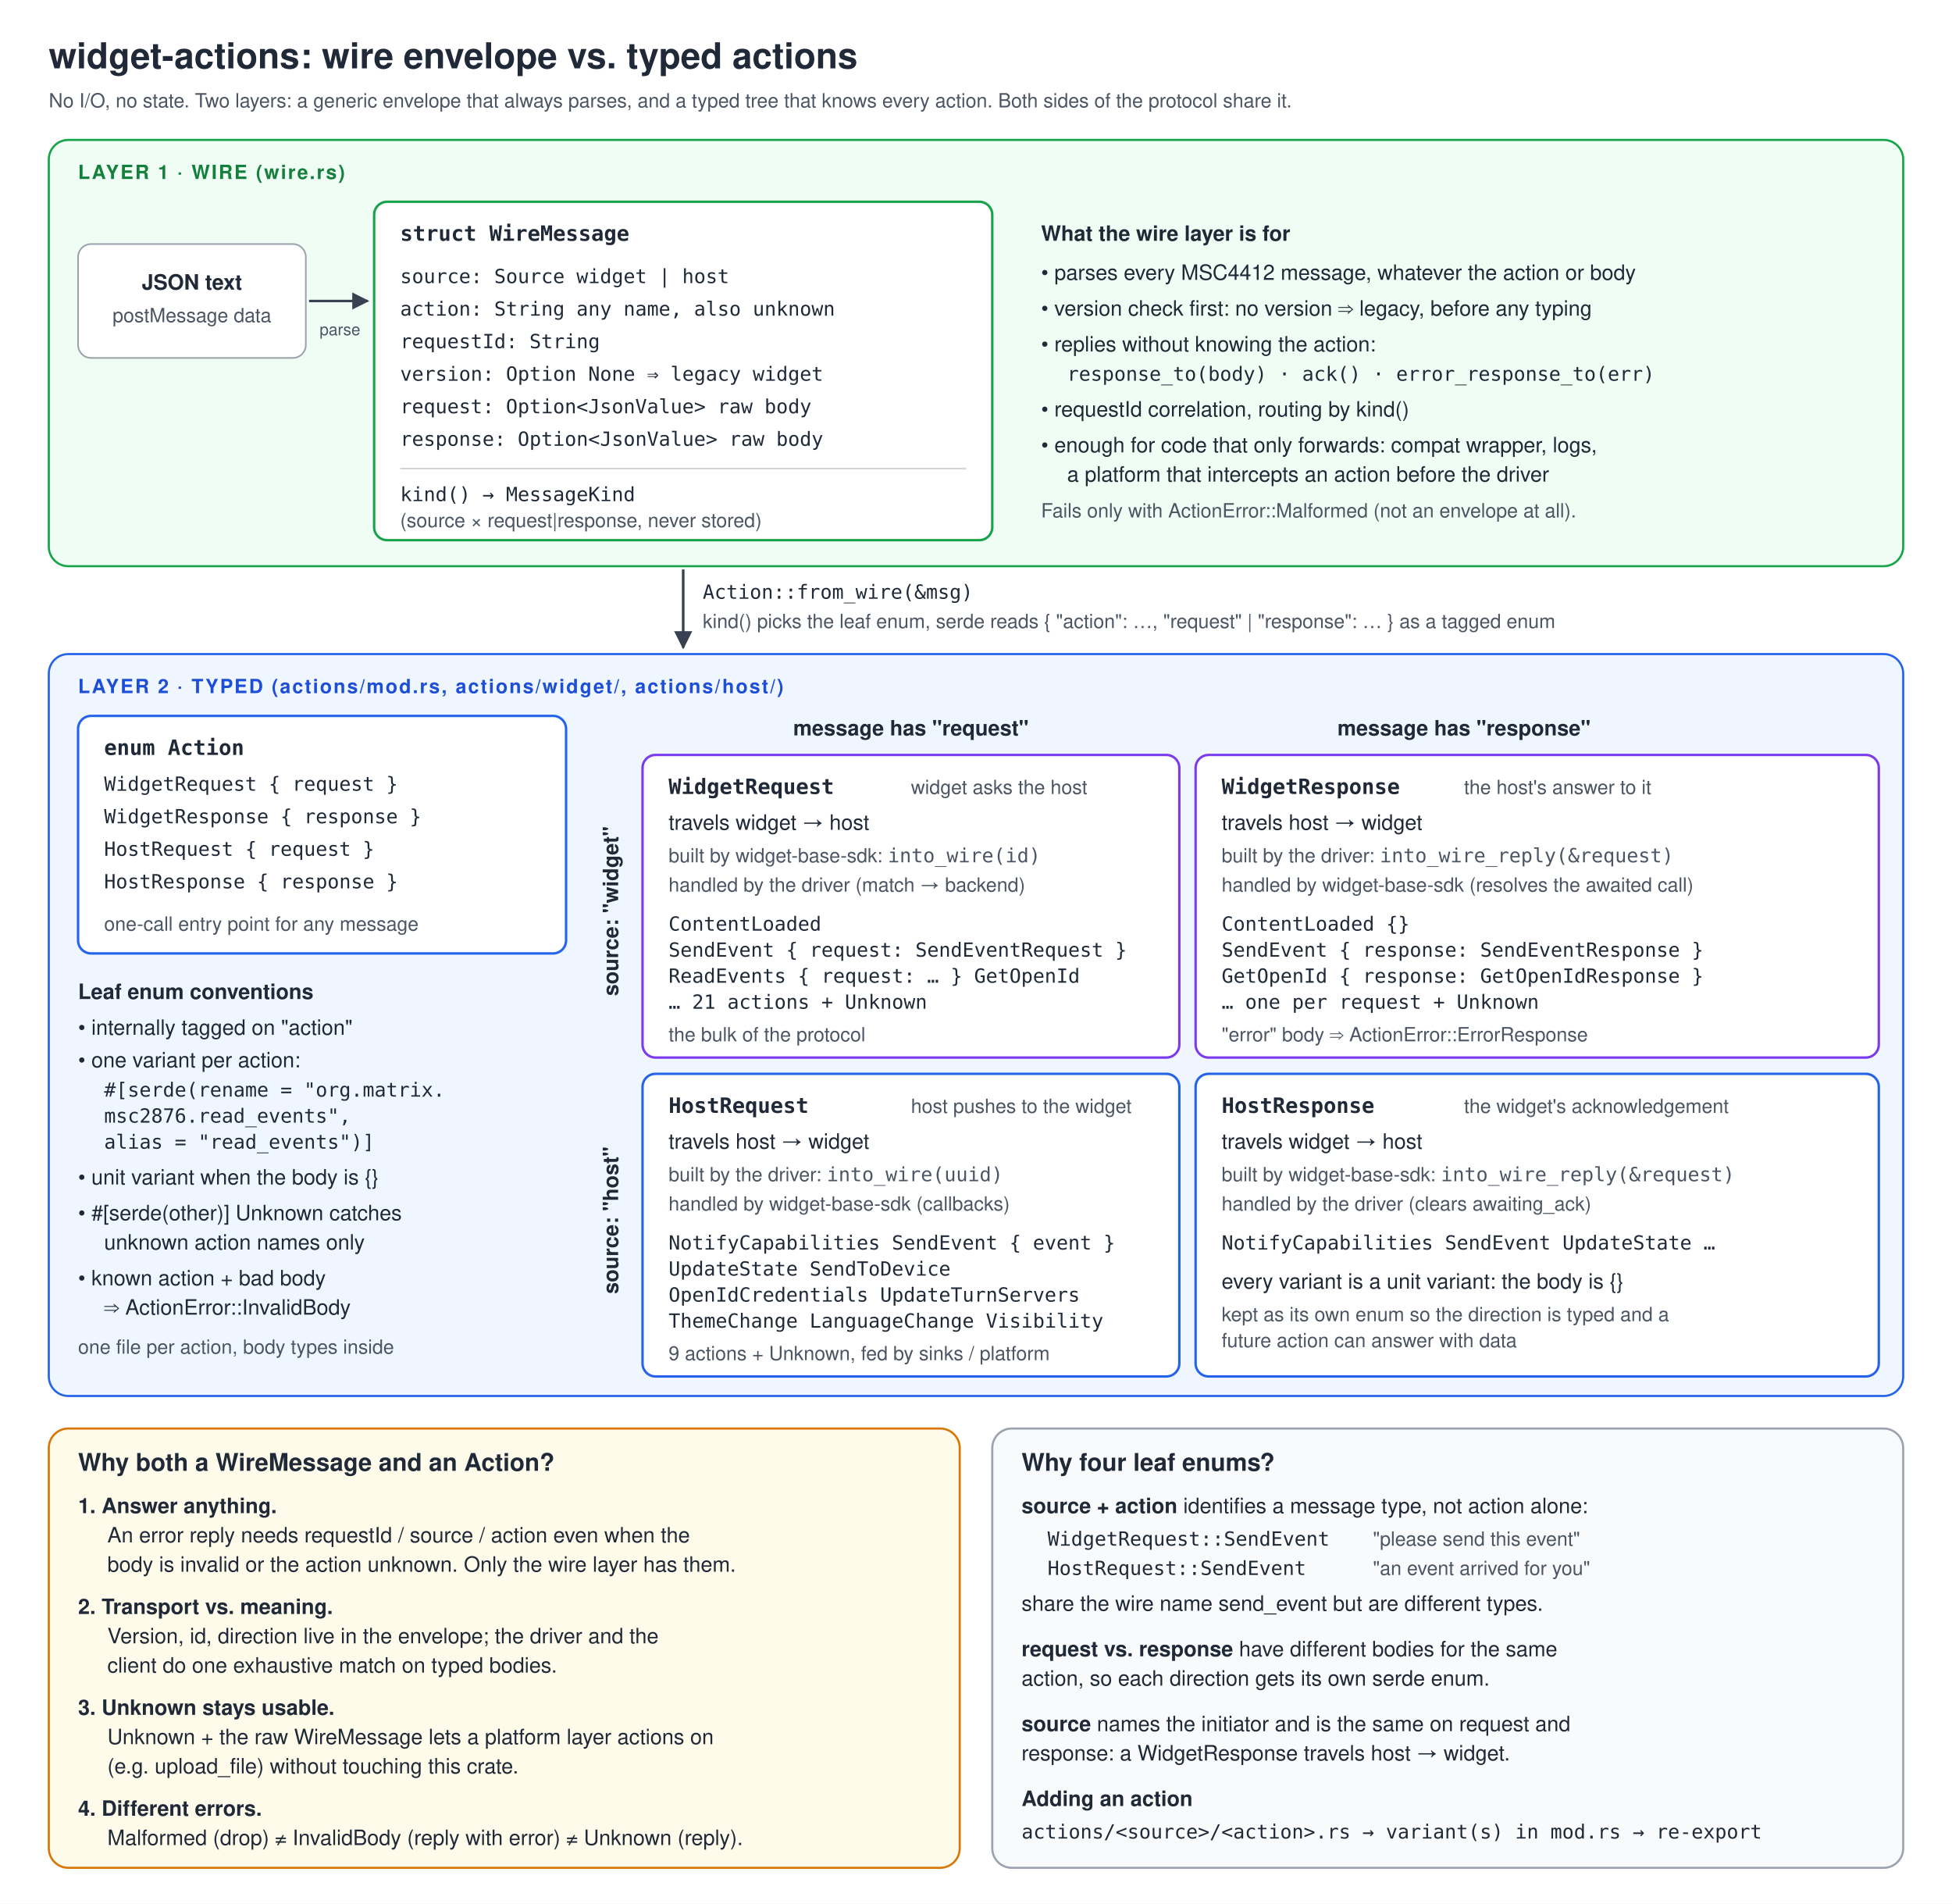
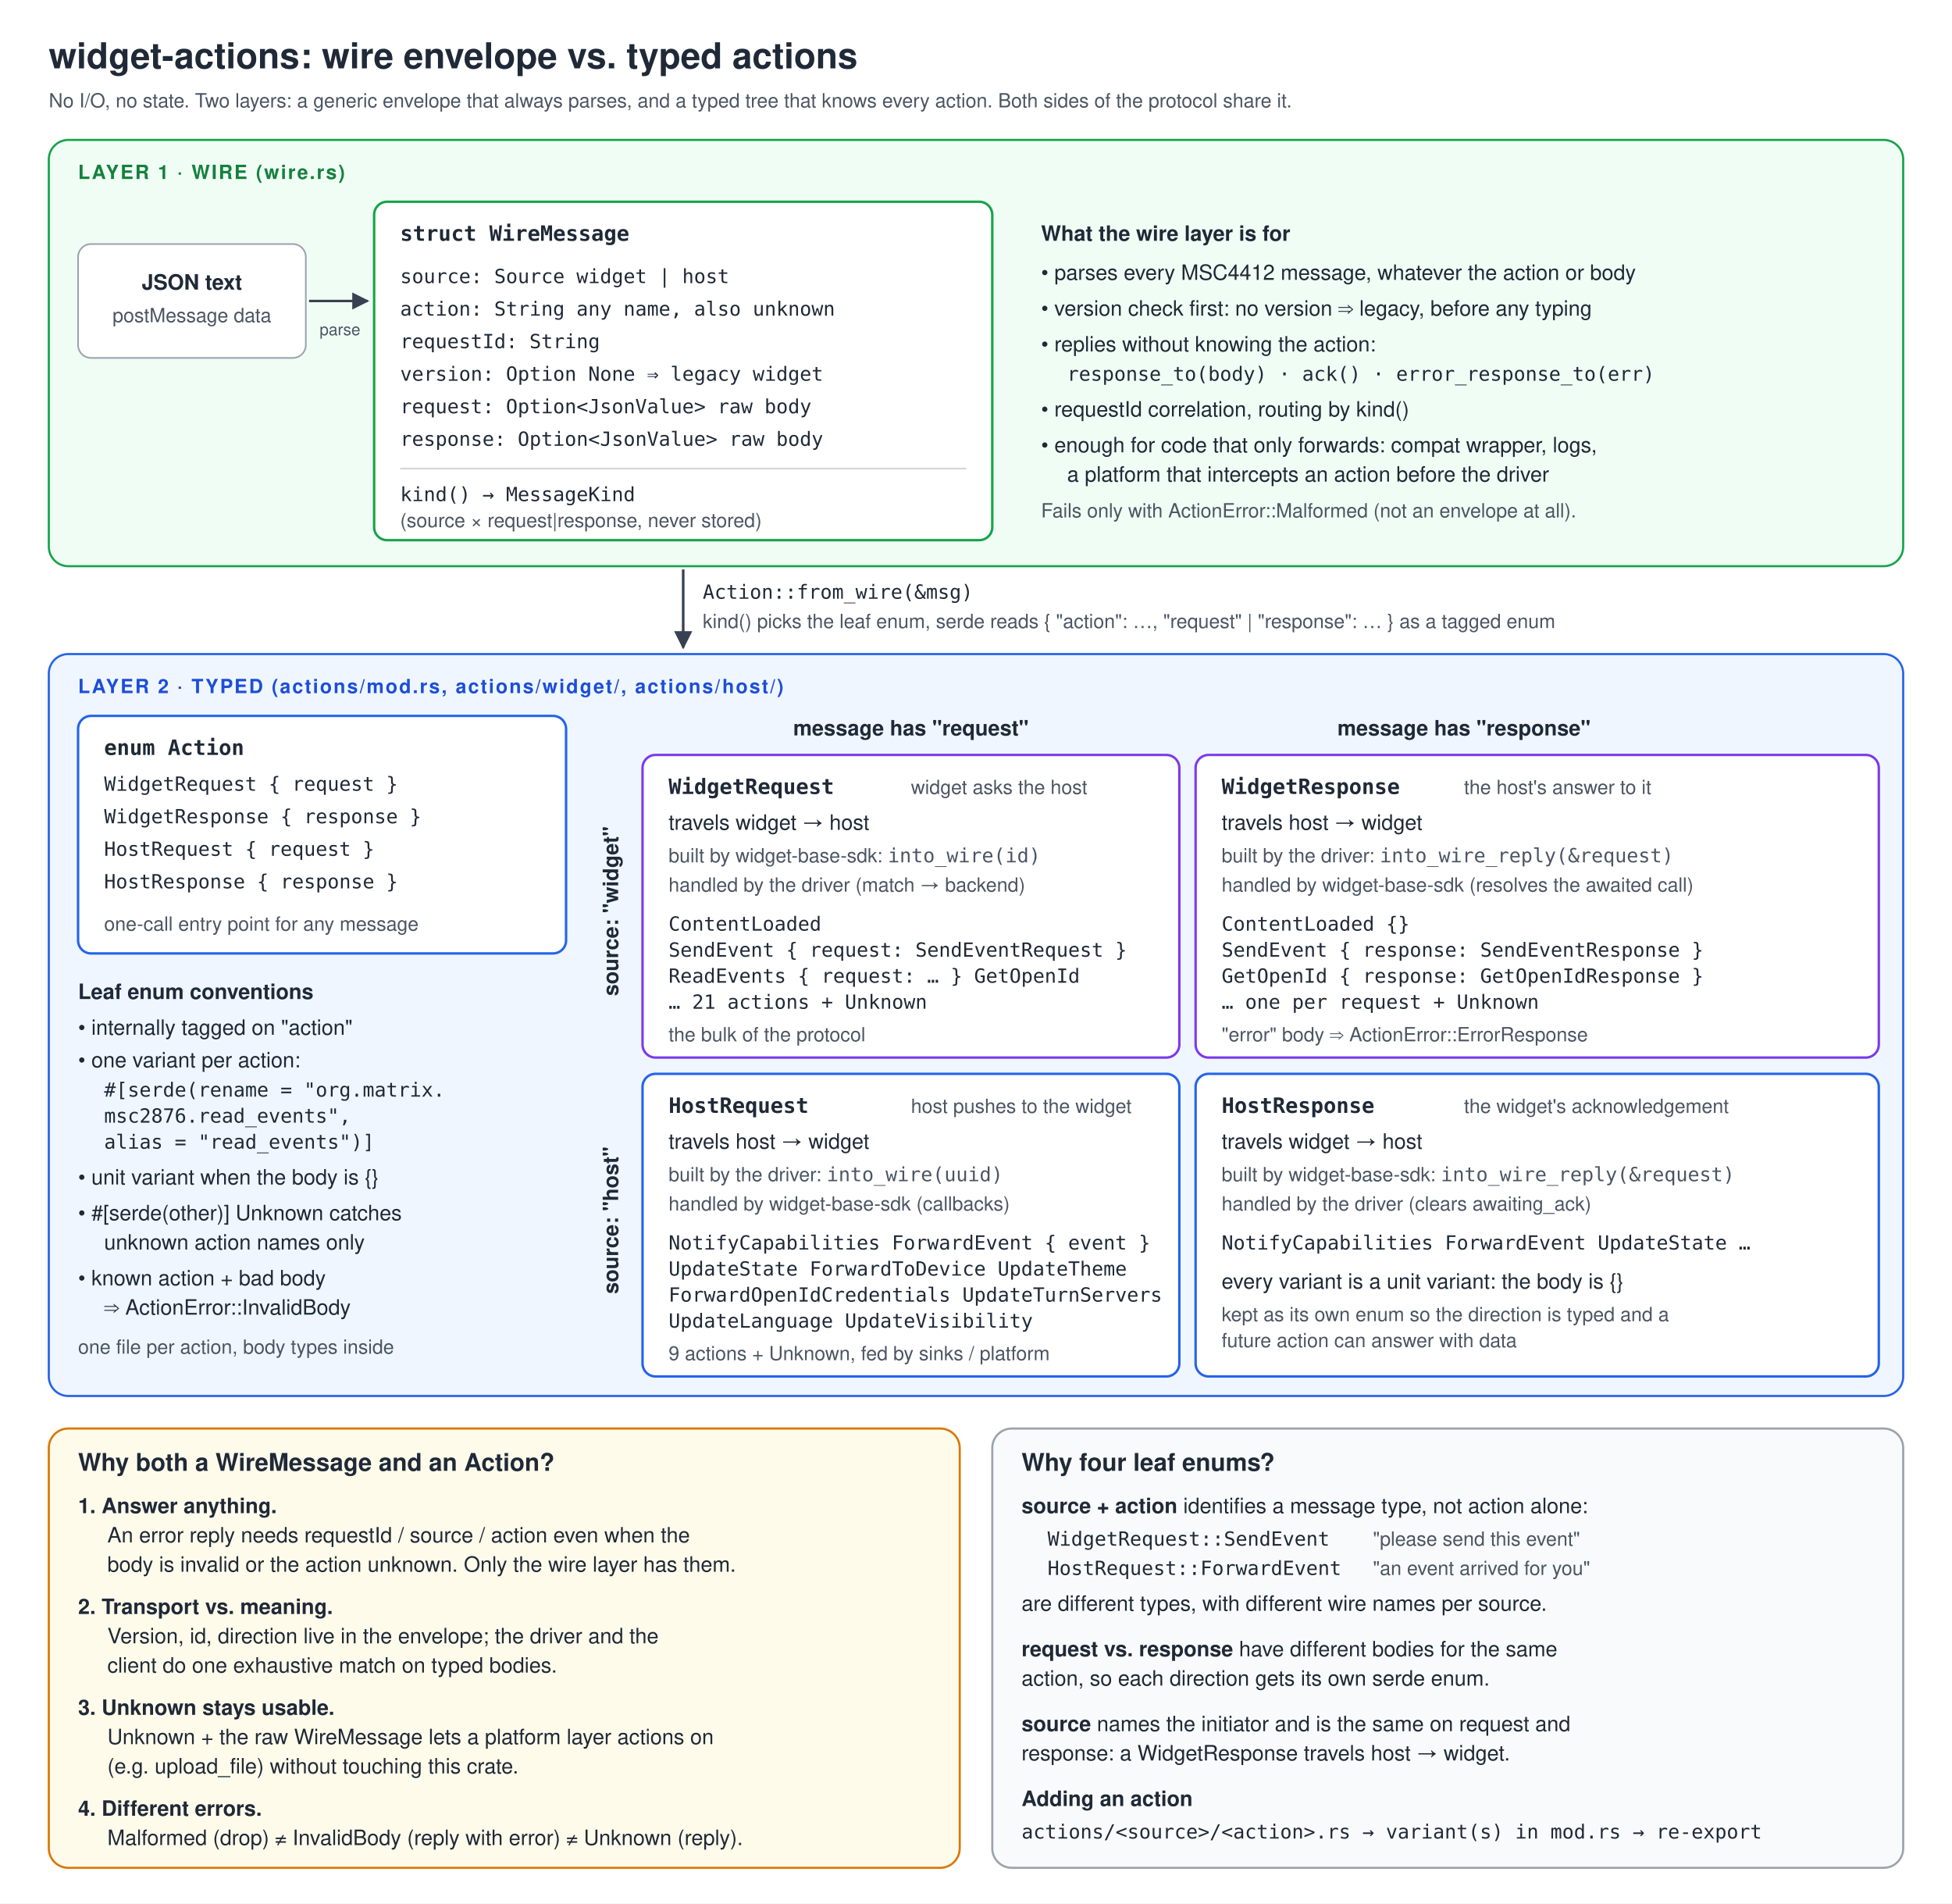
<svg xmlns="http://www.w3.org/2000/svg" viewBox="0 0 1200 1170" width="1200" height="1170" font-family="-apple-system, 'Segoe UI', Helvetica, Arial, sans-serif">
  <style>
    text { fill: #1f2937; white-space: pre; }
    .h1 { font-size: 22px; font-weight: 700; }
    .h2 { font-size: 15px; font-weight: 700; }
    .b { font-size: 13px; }
    .bb { font-size: 13px; font-weight: 700; }
    .s { font-size: 12px; fill: #4b5563; }
    .m { font-family: ui-monospace, SFMono-Regular, Menlo, monospace; font-size: 12px; }
    .mb { font-family: ui-monospace, SFMono-Regular, Menlo, monospace; font-size: 13px; font-weight: 700; }
    .badge { font-size: 11px; font-weight: 700; fill: #ffffff; }
    .layer { font-size: 12px; font-weight: 700; letter-spacing: 1px; }
  </style>
  <defs>
    <marker id="arr" viewBox="0 0 10 10" refX="9" refY="5" markerWidth="7" markerHeight="7" orient="auto">
      <path d="M0,0 L10,5 L0,10 z" fill="#374151" />
    </marker>
  </defs>
  <rect width="1200" height="1170" fill="#ffffff" />
  <text x="30" y="42" class="h1">widget-actions: wire envelope vs. typed actions</text>
  <text x="30" y="66" class="s">No I/O, no state. Two layers: a generic envelope that always parses, and a typed tree that knows every action. Both sides of the protocol share it.</text>
  <rect x="30" y="86" width="1140" height="262" rx="12" fill="#f0fdf4" stroke="#16a34a" stroke-width="1.3" />
  <text x="48" y="110" class="layer" style="fill:#15803d">LAYER 1 · WIRE   (wire.rs)</text>
  <rect x="48" y="150" width="140" height="70" rx="8" fill="#ffffff" stroke="#9ca3af" />
  <text x="118" y="178" class="bb" text-anchor="middle">JSON text</text>
  <text x="118" y="198" class="s" text-anchor="middle">postMessage data</text>
  <line x1="190" y1="185" x2="226" y2="185" stroke="#374151" stroke-width="1.5" marker-end="url(#arr)" />
  <text x="209" y="206" class="s" text-anchor="middle" style="font-size:10px">parse</text>
  <rect x="230" y="124" width="380" height="208" rx="8" fill="#ffffff" stroke="#16a34a" stroke-width="1.5" />
  <text x="246" y="148" class="mb">struct WireMessage</text>
  <text x="246" y="174" class="m">source:    Source       widget | host</text>
  <text x="246" y="194" class="m">action:    String       any name, also unknown</text>
  <text x="246" y="214" class="m">requestId: String</text>
  <text x="246" y="234" class="m">version:   Option       None ⇒ legacy widget</text>
  <text x="246" y="254" class="m">request:   Option&lt;JsonValue&gt;   raw body</text>
  <text x="246" y="274" class="m">response:  Option&lt;JsonValue&gt;   raw body</text>
  <line x1="246" y1="288" x2="594" y2="288" stroke="#d1d5db" />
  <text x="246" y="308" class="m">kind() → MessageKind</text>
  <text x="246" y="324" class="s">(source × request|response, never stored)</text>
  <text x="640" y="148" class="bb">What the wire layer is for</text>
  <text x="640" y="172" class="b">• parses every MSC4412 message, whatever the action or body</text>
  <text x="640" y="194" class="b">• version check first: no version ⇒ legacy, before any typing</text>
  <text x="640" y="216" class="b">• replies without knowing the action:</text>
  <text x="656" y="234" class="m">response_to(body) · ack() · error_response_to(err)</text>
  <text x="640" y="256" class="b">• requestId correlation, routing by kind()</text>
  <text x="640" y="278" class="b">• enough for code that only forwards: compat wrapper, logs,</text>
  <text x="656" y="296" class="b">a platform that intercepts an action before the driver</text>
  <text x="640" y="318" class="s">Fails only with ActionError::Malformed (not an envelope at all).</text>
  <line x1="420" y1="350" x2="420" y2="398" stroke="#374151" stroke-width="1.6" marker-end="url(#arr)" />
  <text x="432" y="368" class="m">Action::from_wire(&amp;msg)</text>
  <text x="432" y="386" class="s">kind() picks the leaf enum, serde reads { "action": …, "request" | "response": … } as a tagged enum</text>
  <rect x="30" y="402" width="1140" height="456" rx="12" fill="#eff6ff" stroke="#2563eb" stroke-width="1.3" />
  <text x="48" y="426" class="layer" style="fill:#1d4ed8">LAYER 2 · TYPED   (actions/mod.rs, actions/widget/, actions/host/)</text>
  <rect x="48" y="440" width="300" height="146" rx="8" fill="#ffffff" stroke="#2563eb" stroke-width="1.5" />
  <text x="64" y="464" class="mb">enum Action</text>
  <text x="64" y="486" class="m">WidgetRequest  { request }</text>
  <text x="64" y="506" class="m">WidgetResponse { response }</text>
  <text x="64" y="526" class="m">HostRequest    { request }</text>
  <text x="64" y="546" class="m">HostResponse   { response }</text>
  <text x="64" y="572" class="s">one-call entry point for any message</text>
  <text x="48" y="614" class="bb">Leaf enum conventions</text>
  <text x="48" y="636" class="b">• internally tagged on "action"</text>
  <text x="48" y="656" class="b">• one variant per action:</text>
  <text x="64" y="674" class="m">#[serde(rename = "org.matrix.</text>
  <text x="64" y="690" class="m">  msc2876.read_events",</text>
  <text x="64" y="706" class="m">  alias = "read_events")]</text>
  <text x="48" y="728" class="b">• unit variant when the body is {}</text>
  <text x="48" y="750" class="b">• #[serde(other)] Unknown catches</text>
  <text x="64" y="768" class="b">unknown action names only</text>
  <text x="48" y="790" class="b">• known action + bad body</text>
  <text x="64" y="808" class="b">⇒ ActionError::InvalidBody</text>
  <text x="48" y="832" class="s">one file per action, body types inside</text>
  <text x="560" y="452" class="bb" text-anchor="middle">message has "request"</text>
  <text x="900" y="452" class="bb" text-anchor="middle">message has "response"</text>
  <text x="380" y="560" class="bb" text-anchor="middle" transform="rotate(-90 380 560)">source: "widget"</text>
  <text x="380" y="750" class="bb" text-anchor="middle" transform="rotate(-90 380 750)">source: "host"</text>
  <rect x="395" y="464" width="330" height="186" rx="8" fill="#ffffff" stroke="#7c3aed" stroke-width="1.5" />
  <text x="411" y="488" class="mb">WidgetRequest</text>
  <text x="560" y="488" class="s">widget asks the host</text>
  <text x="411" y="510" class="b">travels widget → host</text>
  <text x="411" y="530" class="s">built by widget-base-sdk: <tspan font-family="ui-monospace, SFMono-Regular, Menlo, monospace" font-size="12">into_wire(id)</tspan>
  </text>
  <text x="411" y="548" class="s">handled by the driver (match → backend)</text>
  <text x="411" y="572" class="m">ContentLoaded</text>
  <text x="411" y="588" class="m">SendEvent { request: SendEventRequest }</text>
  <text x="411" y="604" class="m">ReadEvents { request: … }  GetOpenId</text>
  <text x="411" y="620" class="m">… 21 actions + Unknown</text>
  <text x="411" y="640" class="s">the bulk of the protocol</text>
  <rect x="735" y="464" width="420" height="186" rx="8" fill="#ffffff" stroke="#7c3aed" stroke-width="1.5" />
  <text x="751" y="488" class="mb">WidgetResponse</text>
  <text x="900" y="488" class="s">the host's answer to it</text>
  <text x="751" y="510" class="b">travels host → widget</text>
  <text x="751" y="530" class="s">built by the driver: <tspan font-family="ui-monospace, SFMono-Regular, Menlo, monospace" font-size="12">into_wire_reply(&amp;request)</tspan>
  </text>
  <text x="751" y="548" class="s">handled by widget-base-sdk (resolves the awaited call)</text>
  <text x="751" y="572" class="m">ContentLoaded                    {}</text>
  <text x="751" y="588" class="m">SendEvent { response: SendEventResponse }</text>
  <text x="751" y="604" class="m">GetOpenId { response: GetOpenIdResponse }</text>
  <text x="751" y="620" class="m">… one per request + Unknown</text>
  <text x="751" y="640" class="s">"error" body ⇒ ActionError::ErrorResponse</text>
  <rect x="395" y="660" width="330" height="186" rx="8" fill="#ffffff" stroke="#2563eb" stroke-width="1.5" />
  <text x="411" y="684" class="mb">HostRequest</text>
  <text x="560" y="684" class="s">host pushes to the widget</text>
  <text x="411" y="706" class="b">travels host → widget</text>
  <text x="411" y="726" class="s">built by the driver: <tspan font-family="ui-monospace, SFMono-Regular, Menlo, monospace" font-size="12">into_wire(uuid)</tspan>
  </text>
  <text x="411" y="744" class="s">handled by widget-base-sdk (callbacks)</text>
-   <text x="411" y="768" class="m">NotifyCapabilities  SendEvent { event }</text>
-   <text x="411" y="784" class="m">UpdateState  SendToDevice</text>
-   <text x="411" y="800" class="m">OpenIdCredentials  UpdateTurnServers</text>
-   <text x="411" y="816" class="m">ThemeChange  LanguageChange  Visibility</text>
+   <text x="411" y="768" class="m">NotifyCapabilities  ForwardEvent { event }</text>
+   <text x="411" y="784" class="m">UpdateState  ForwardToDevice  UpdateTheme</text>
+   <text x="411" y="800" class="m">ForwardOpenIdCredentials  UpdateTurnServers</text>
+   <text x="411" y="816" class="m">UpdateLanguage  UpdateVisibility</text>
  <text x="411" y="836" class="s">9 actions + Unknown, fed by sinks / platform</text>
  <rect x="735" y="660" width="420" height="186" rx="8" fill="#ffffff" stroke="#2563eb" stroke-width="1.5" />
  <text x="751" y="684" class="mb">HostResponse</text>
  <text x="900" y="684" class="s">the widget's acknowledgement</text>
  <text x="751" y="706" class="b">travels widget → host</text>
  <text x="751" y="726" class="s">built by widget-base-sdk: <tspan font-family="ui-monospace, SFMono-Regular, Menlo, monospace" font-size="12">into_wire_reply(&amp;request)</tspan>
  </text>
  <text x="751" y="744" class="s">handled by the driver (clears awaiting_ack)</text>
-   <text x="751" y="768" class="m">NotifyCapabilities  SendEvent  UpdateState …</text>
+   <text x="751" y="768" class="m">NotifyCapabilities  ForwardEvent  UpdateState …</text>
  <text x="751" y="792" class="b">every variant is a unit variant: the body is {}</text>
  <text x="751" y="812" class="s">kept as its own enum so the direction is typed and a</text>
  <text x="751" y="828" class="s">future action can answer with data</text>
  <rect x="30" y="878" width="560" height="270" rx="12" fill="#fffbeb" stroke="#d97706" stroke-width="1.3" />
  <text x="48" y="904" class="h2">Why both a WireMessage and an Action?</text>
  <text x="48" y="930" class="bb">1. Answer anything.</text>
  <text x="66" y="948" class="b">An error reply needs requestId / source / action even when the</text>
  <text x="66" y="966" class="b">body is invalid or the action unknown. Only the wire layer has them.</text>
  <text x="48" y="992" class="bb">2. Transport vs. meaning.</text>
  <text x="66" y="1010" class="b">Version, id, direction live in the envelope; the driver and the</text>
  <text x="66" y="1028" class="b">client do one exhaustive match on typed bodies.</text>
  <text x="48" y="1054" class="bb">3. Unknown stays usable.</text>
  <text x="66" y="1072" class="b">Unknown + the raw WireMessage lets a platform layer actions on</text>
  <text x="66" y="1090" class="b">(e.g. upload_file) without touching this crate.</text>
  <text x="48" y="1116" class="bb">4. Different errors.</text>
  <text x="66" y="1134" class="b">Malformed (drop) ≠ InvalidBody (reply with error) ≠ Unknown (reply).</text>
  <rect x="610" y="878" width="560" height="270" rx="12" fill="#f9fafb" stroke="#9ca3af" stroke-width="1.3" />
  <text x="628" y="904" class="h2">Why four leaf enums?</text>
  <text x="628" y="930" class="b">
    <tspan font-weight="700">source + action</tspan> identifies a message type, not action alone:</text>
  <text x="644" y="950" class="m">WidgetRequest::SendEvent</text>
  <text x="844" y="950" class="s">"please send this event"</text>
-   <text x="644" y="968" class="m">HostRequest::SendEvent</text>
+   <text x="644" y="968" class="m">HostRequest::ForwardEvent</text>
  <text x="844" y="968" class="s">"an event arrived for you"</text>
-   <text x="628" y="990" class="b">share the wire name send_event but are different types.</text>
+   <text x="628" y="990" class="b">are different types, with different wire names per source.</text>
  <text x="628" y="1018" class="b">
    <tspan font-weight="700">request vs. response</tspan> have different bodies for the same</text>
  <text x="628" y="1036" class="b">action, so each direction gets its own serde enum.</text>
  <text x="628" y="1064" class="b">
    <tspan font-weight="700">source</tspan> names the initiator and is the same on request and</text>
  <text x="628" y="1082" class="b">response: a WidgetResponse travels host → widget.</text>
  <text x="628" y="1110" class="bb">Adding an action</text>
  <text x="628" y="1130" class="m">actions/&lt;source&gt;/&lt;action&gt;.rs  →  variant(s) in mod.rs  →  re-export</text>
</svg>
